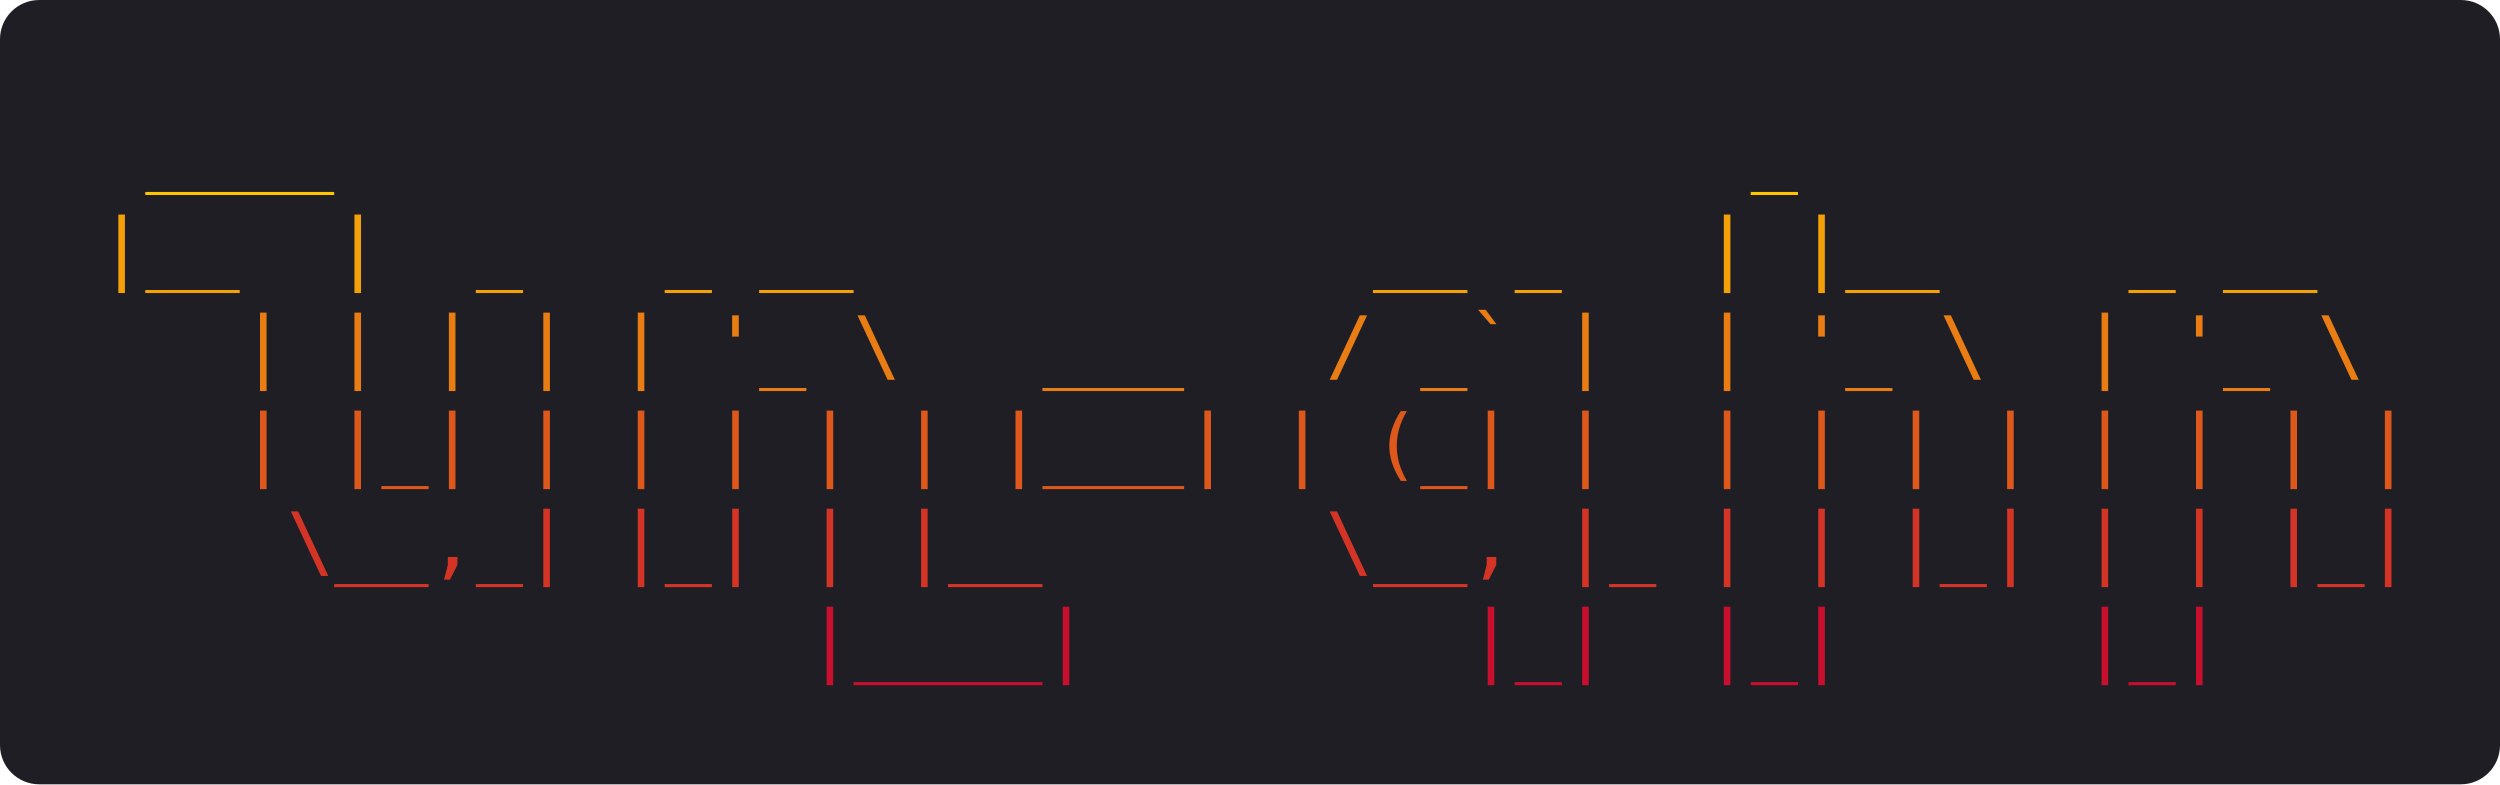
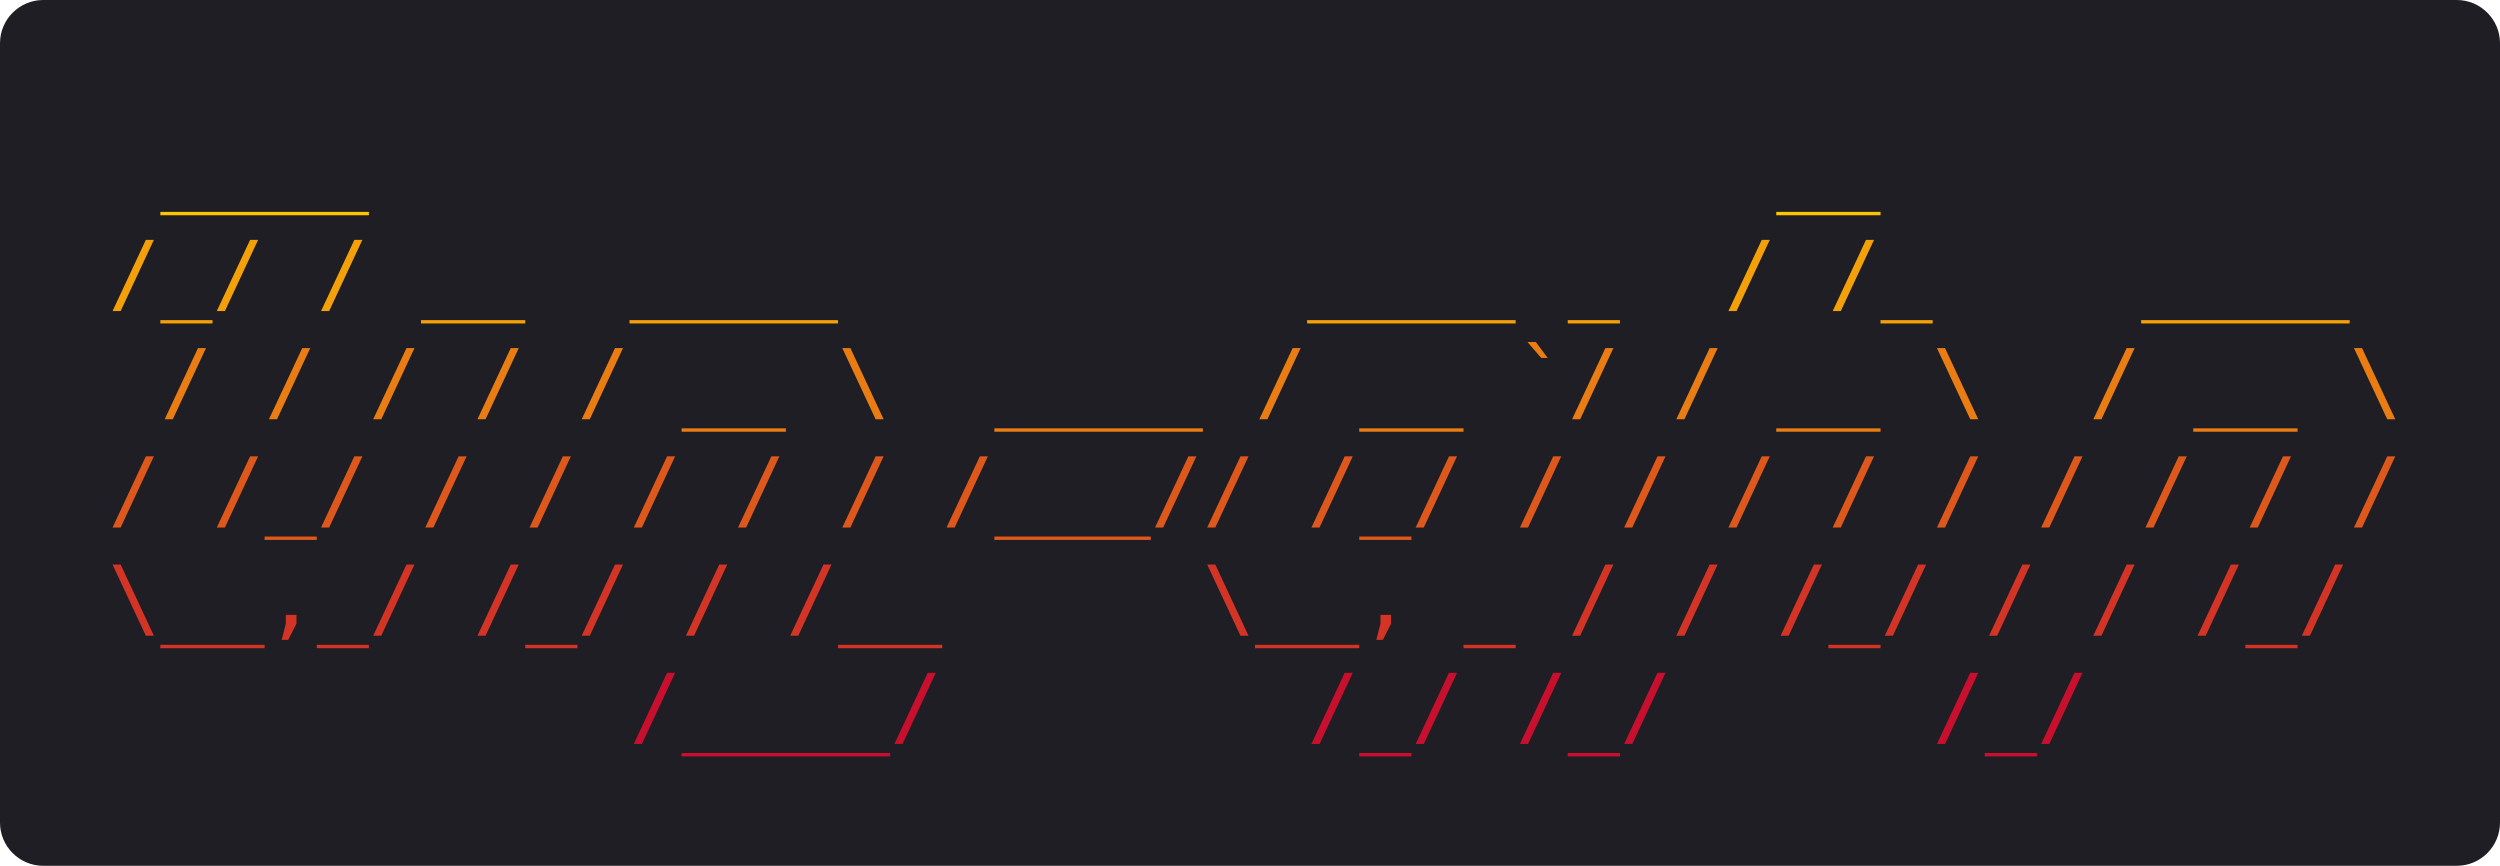
- <svg xmlns="http://www.w3.org/2000/svg" width="510" height="160" viewBox="0 0 510 160">
-   <rect width="510" height="160" rx="8" fill="#1e1e24" />
+ <svg xmlns="http://www.w3.org/2000/svg" width="462" height="160" viewBox="0 0 462 160">
+   <rect width="462" height="160" rx="8" fill="#1e1e24" />
  <g font-family="DejaVu Sans Mono,Menlo,Consolas,monospace" font-size="16" xml:space="preserve">
-     <text x="20" y="36.0" fill="#ffc400"> ____                              _</text>
-     <text x="20" y="56.0" fill="#f4a009">|__  |  _   _ __           __ _   | |__    _ __</text>
-     <text x="20" y="76.0" fill="#e97c12">   | | | | | '_ \   ___   / _` |  | '_ \  | '_ \</text>
-     <text x="20" y="96.0" fill="#de581c">   | |_| | | | | | |___| | (_| |  | | | | | | | |</text>
-     <text x="20" y="116.0" fill="#d33425">    \__,_| |_| | |__      \__, |_ | | |_| | | |_|</text>
-     <text x="20" y="136.0" fill="#c8102e">               |____|        |_|  |_|     |_|</text>
+     <text x="20" y="36.0" fill="#ffc400"> ____                           __</text>
+     <text x="20" y="56.0" fill="#f4a009">/_/ / __  ____         ____ _  / /_    ____</text>
+     <text x="20" y="76.0" fill="#e97c12"> / / / / / __ \  ____ / __ `/ / __ \  / __ \</text>
+     <text x="20" y="96.0" fill="#de581c">/ /_/ / / / / / /___// /_/ / / / / / / / / /</text>
+     <text x="20" y="116.0" fill="#d33425">\__,_/ /_/ / /__     \__, _ / / /_/ / / /_/</text>
+     <text x="20" y="136.0" fill="#c8102e">          /____/       /_/ /_/     /_/</text>
  </g>
</svg>
